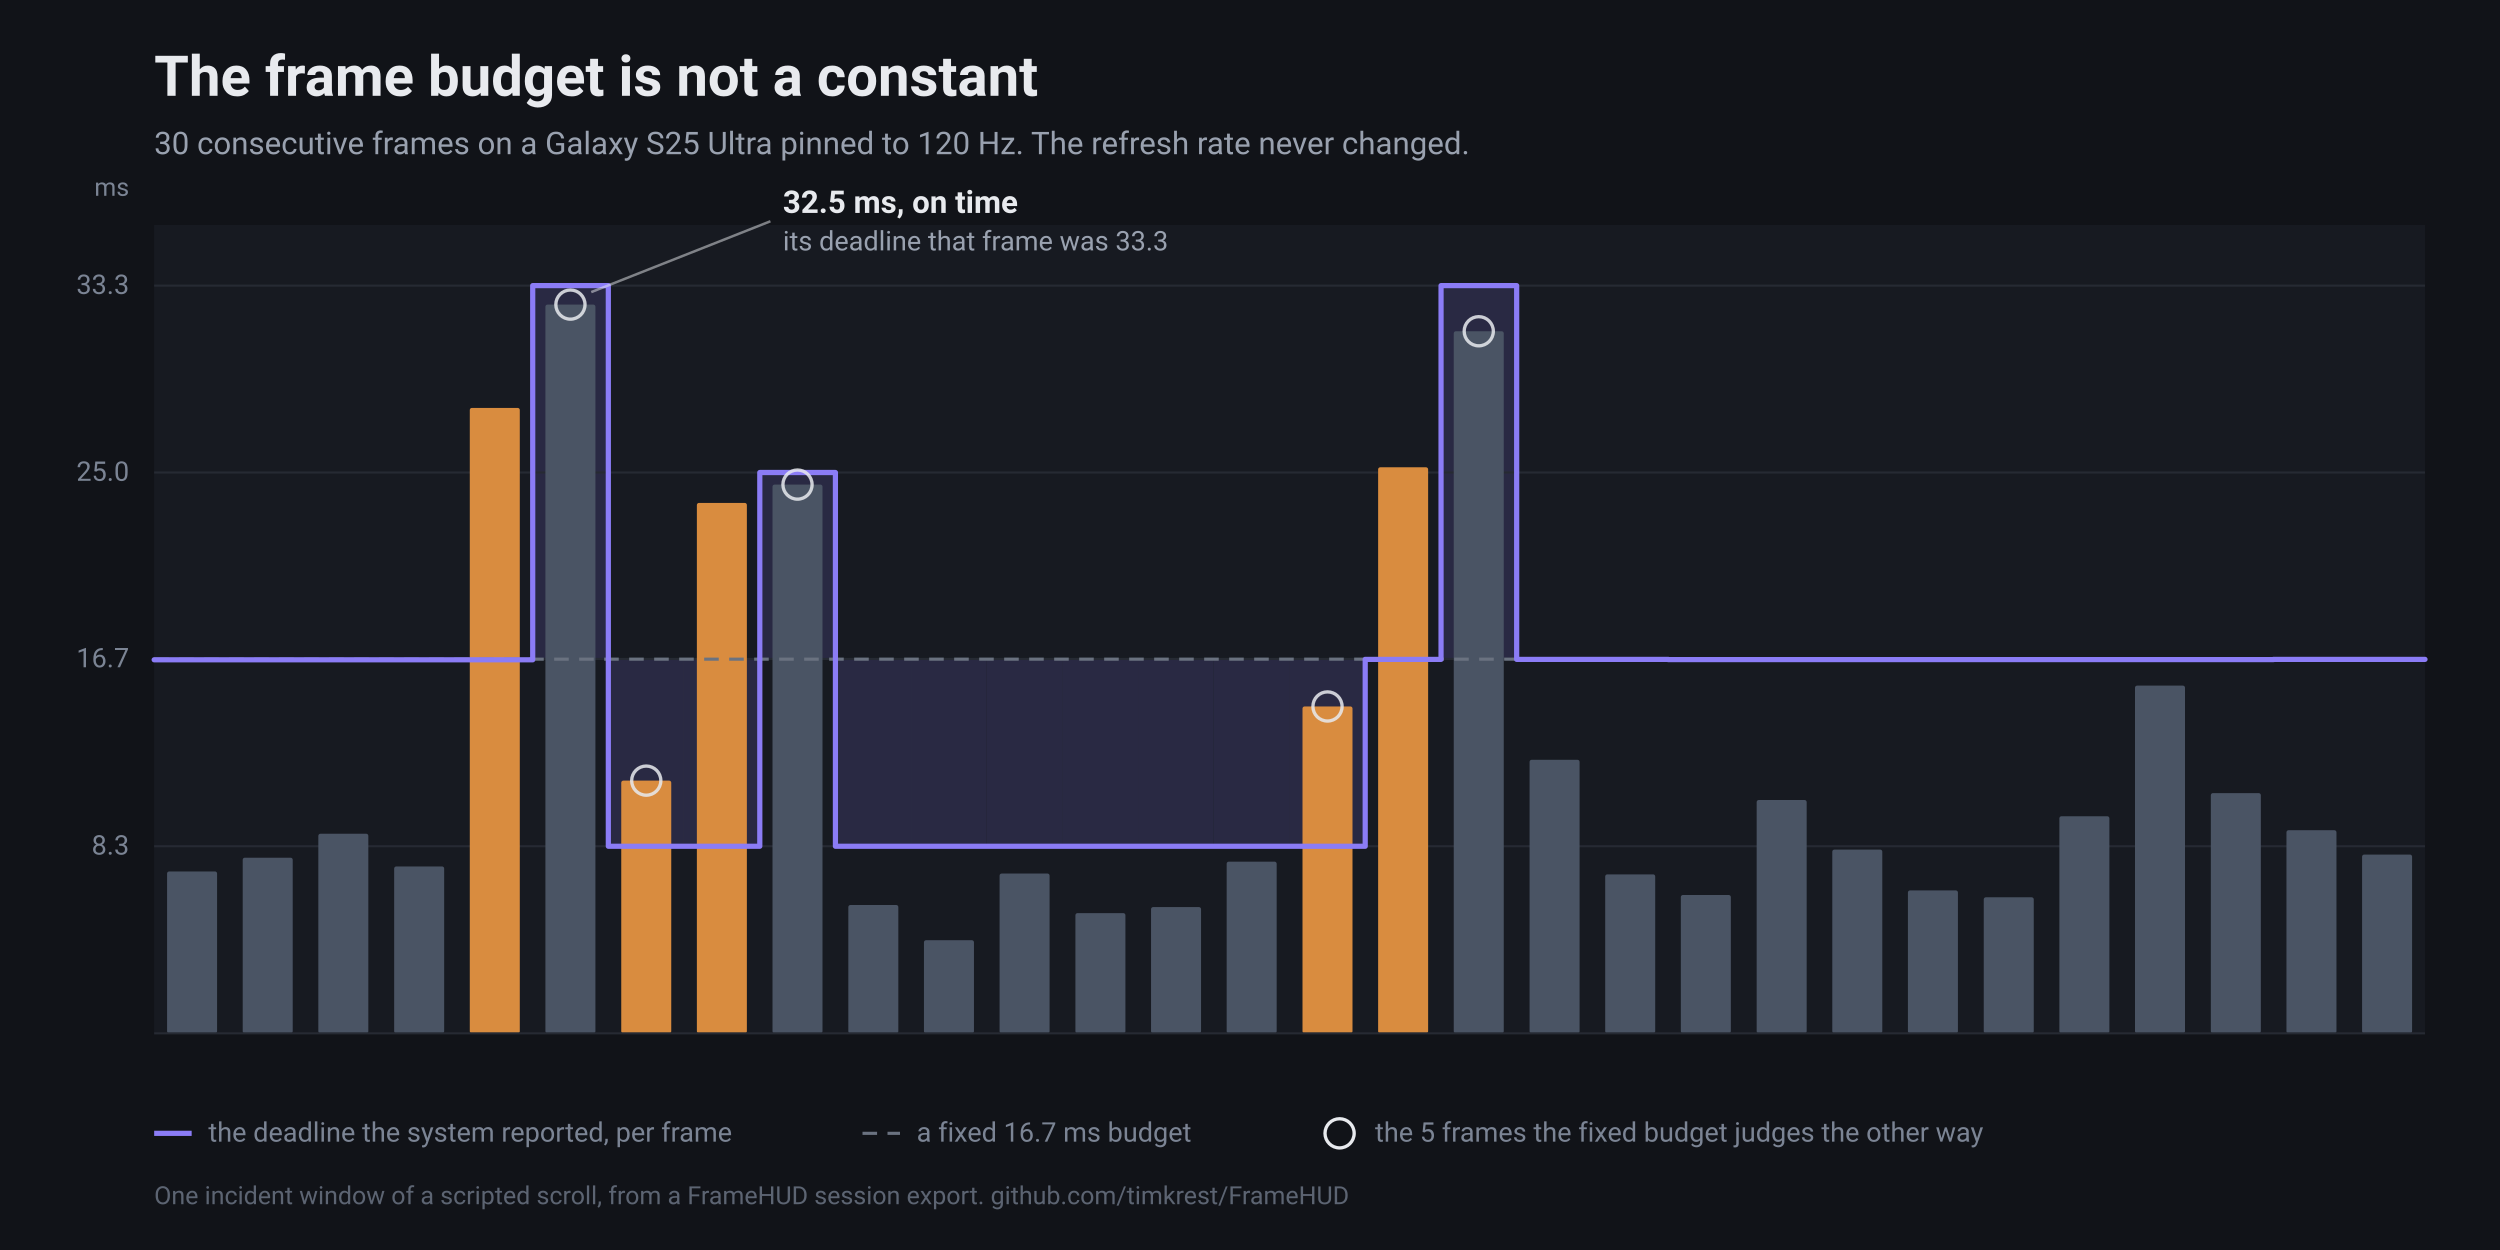
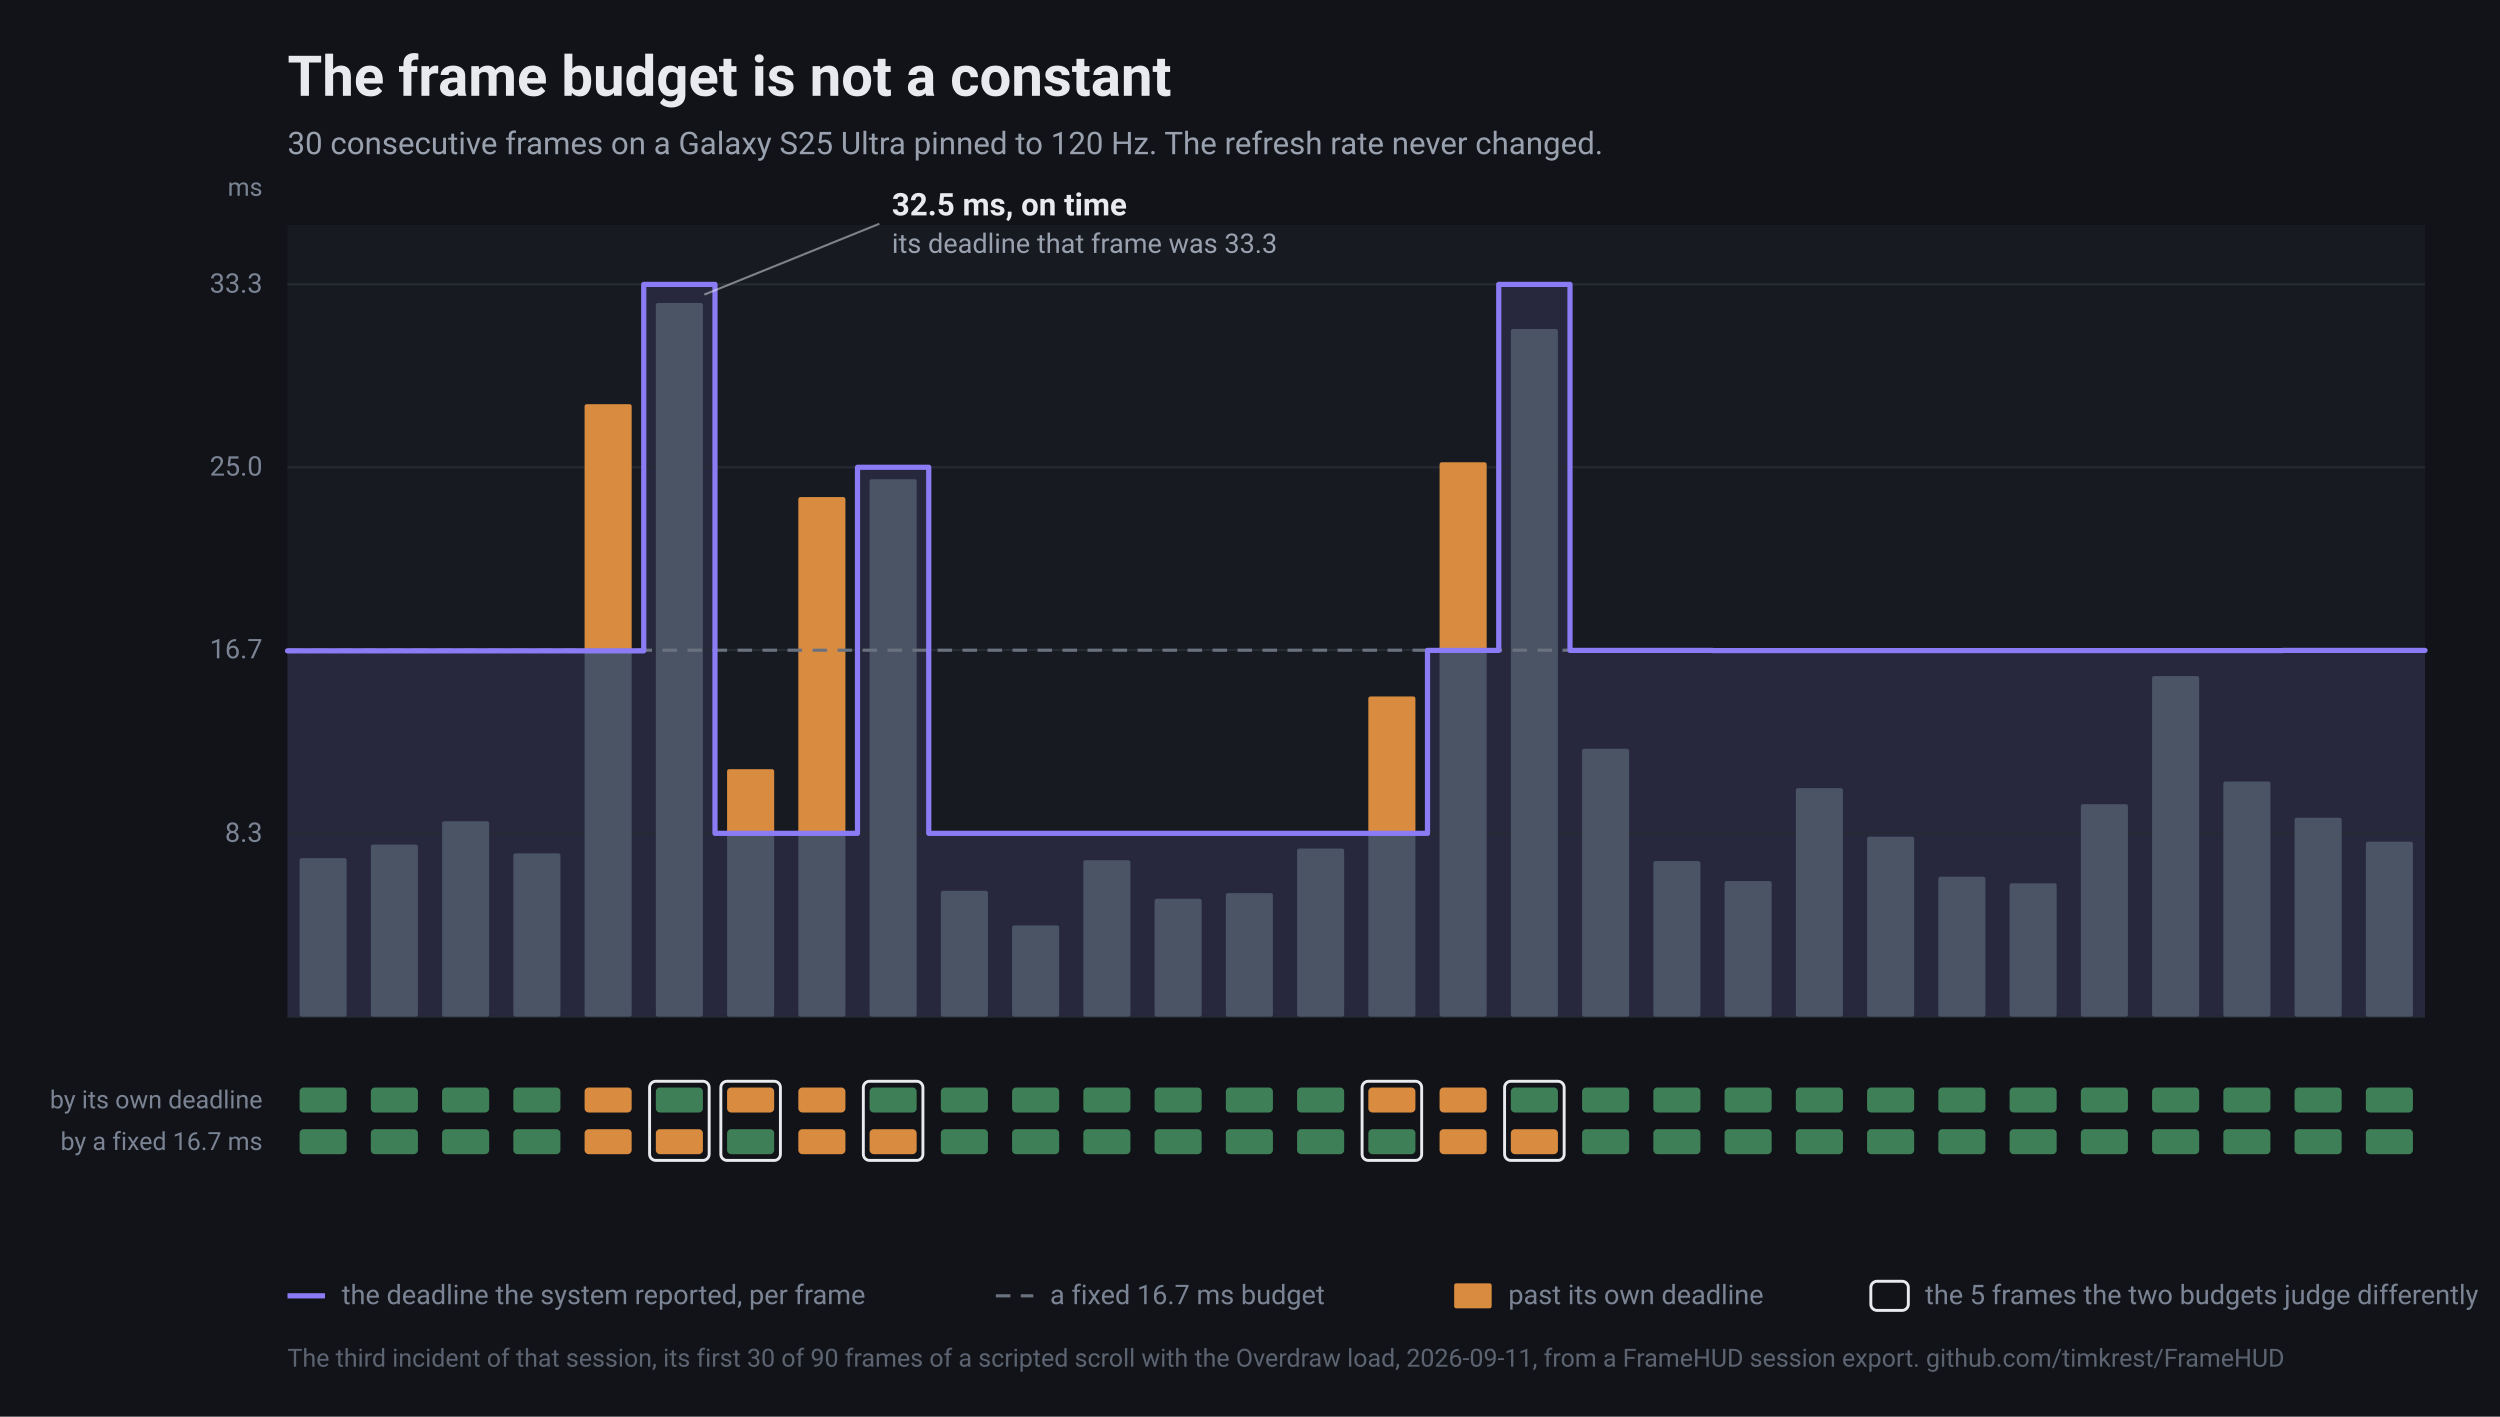
- <svg xmlns="http://www.w3.org/2000/svg" width="1200" height="600" viewBox="0 0 1200 600" font-family="ui-sans-serif,-apple-system,Segoe UI,Roboto,Helvetica,Arial,sans-serif">
-   <rect width="1200" height="600" fill="#111318" />
-   <rect x="74" y="108" width="1090" height="388" fill="#171a21" />
-   <rect x="255.7" y="137.1" width="36.3" height="179.3" fill="#8b7cf6" opacity="0.16" />
-   <rect x="292.0" y="316.4" width="36.3" height="89.8" fill="#8b7cf6" opacity="0.16" />
-   <rect x="328.3" y="316.4" width="36.3" height="89.8" fill="#8b7cf6" opacity="0.16" />
-   <rect x="364.7" y="226.8" width="36.3" height="89.6" fill="#8b7cf6" opacity="0.16" />
-   <rect x="401.0" y="316.4" width="36.3" height="89.8" fill="#8b7cf6" opacity="0.16" />
-   <rect x="437.3" y="316.4" width="36.3" height="89.8" fill="#8b7cf6" opacity="0.16" />
-   <rect x="473.7" y="316.4" width="36.3" height="89.8" fill="#8b7cf6" opacity="0.16" />
-   <rect x="510.0" y="316.4" width="36.3" height="89.8" fill="#8b7cf6" opacity="0.16" />
-   <rect x="546.3" y="316.4" width="36.3" height="89.8" fill="#8b7cf6" opacity="0.16" />
-   <rect x="582.7" y="316.4" width="36.3" height="89.8" fill="#8b7cf6" opacity="0.16" />
-   <rect x="619.0" y="316.4" width="36.3" height="89.8" fill="#8b7cf6" opacity="0.16" />
-   <rect x="691.7" y="137.1" width="36.3" height="179.3" fill="#8b7cf6" opacity="0.16" />
-   <line x1="74" y1="406.2" x2="1164" y2="406.2" stroke="#262a33" stroke-width="1" />
-   <text x="62" y="410.2" fill="#7b8494" font-size="13" text-anchor="end">8.3</text>
-   <line x1="74" y1="316.3" x2="1164" y2="316.3" stroke="#262a33" stroke-width="1" />
-   <text x="62" y="320.3" fill="#7b8494" font-size="13" text-anchor="end">16.7</text>
-   <line x1="74" y1="226.8" x2="1164" y2="226.8" stroke="#262a33" stroke-width="1" />
-   <text x="62" y="230.8" fill="#7b8494" font-size="13" text-anchor="end">25.0</text>
-   <line x1="74" y1="137.1" x2="1164" y2="137.1" stroke="#262a33" stroke-width="1" />
-   <text x="62" y="141.1" fill="#7b8494" font-size="13" text-anchor="end">33.3</text>
-   <text x="62" y="94" fill="#7b8494" font-size="12" text-anchor="end">ms</text>
-   <rect x="80.2" y="418.3" width="24.0" height="77.7" fill="#4a5464" rx="1" />
-   <rect x="116.5" y="411.7" width="24.0" height="84.3" fill="#4a5464" rx="1" />
-   <rect x="152.8" y="400.2" width="24.0" height="95.8" fill="#4a5464" rx="1" />
-   <rect x="189.2" y="415.9" width="24.0" height="80.1" fill="#4a5464" rx="1" />
-   <rect x="225.5" y="195.8" width="24.0" height="300.2" fill="#d98c3f" rx="1" />
-   <rect x="261.8" y="146.2" width="24.0" height="349.8" fill="#4a5464" rx="1" />
-   <rect x="298.2" y="374.7" width="24.0" height="121.3" fill="#d98c3f" rx="1" />
-   <rect x="334.5" y="241.4" width="24.0" height="254.6" fill="#d98c3f" rx="1" />
-   <rect x="370.8" y="232.6" width="24.0" height="263.4" fill="#4a5464" rx="1" />
-   <rect x="407.2" y="434.4" width="24.0" height="61.6" fill="#4a5464" rx="1" />
-   <rect x="443.5" y="451.3" width="24.0" height="44.7" fill="#4a5464" rx="1" />
-   <rect x="479.8" y="419.3" width="24.0" height="76.7" fill="#4a5464" rx="1" />
-   <rect x="516.2" y="438.3" width="24.0" height="57.7" fill="#4a5464" rx="1" />
-   <rect x="552.5" y="435.4" width="24.0" height="60.6" fill="#4a5464" rx="1" />
-   <rect x="588.8" y="413.6" width="24.0" height="82.4" fill="#4a5464" rx="1" />
-   <rect x="625.2" y="339.1" width="24.0" height="156.9" fill="#d98c3f" rx="1" />
-   <rect x="661.5" y="224.3" width="24.0" height="271.7" fill="#d98c3f" rx="1" />
-   <rect x="697.8" y="159.0" width="24.0" height="337.0" fill="#4a5464" rx="1" />
-   <rect x="734.2" y="364.7" width="24.0" height="131.3" fill="#4a5464" rx="1" />
-   <rect x="770.5" y="419.7" width="24.0" height="76.3" fill="#4a5464" rx="1" />
-   <rect x="806.8" y="429.6" width="24.0" height="66.4" fill="#4a5464" rx="1" />
-   <rect x="843.2" y="384.0" width="24.0" height="112.0" fill="#4a5464" rx="1" />
-   <rect x="879.5" y="407.8" width="24.0" height="88.2" fill="#4a5464" rx="1" />
-   <rect x="915.8" y="427.4" width="24.0" height="68.6" fill="#4a5464" rx="1" />
-   <rect x="952.2" y="430.7" width="24.0" height="65.3" fill="#4a5464" rx="1" />
-   <rect x="988.5" y="391.8" width="24.0" height="104.2" fill="#4a5464" rx="1" />
-   <rect x="1024.8" y="329.1" width="24.0" height="166.9" fill="#4a5464" rx="1" />
-   <rect x="1061.2" y="380.7" width="24.0" height="115.3" fill="#4a5464" rx="1" />
-   <rect x="1097.5" y="398.5" width="24.0" height="97.5" fill="#4a5464" rx="1" />
-   <rect x="1133.8" y="410.2" width="24.0" height="85.8" fill="#4a5464" rx="1" />
-   <line x1="74" y1="496" x2="1164" y2="496" stroke="#262a33" stroke-width="1" />
-   <line x1="74" y1="316.4" x2="1164" y2="316.4" stroke="#6a7280" stroke-width="1.5" stroke-dasharray="7 5" />
-   <polyline points="74.0,316.7 110.3,316.7 110.3,316.7 146.7,316.7 146.7,316.7 183.0,316.7 183.0,316.7 219.3,316.7 219.3,316.7 255.7,316.7 255.7,137.1 292.0,137.1 292.0,406.2 328.3,406.2 328.3,406.2 364.7,406.2 364.7,226.8 401.0,226.8 401.0,406.2 437.3,406.2 437.3,406.2 473.7,406.2 473.7,406.2 510.0,406.2 510.0,406.2 546.3,406.2 546.3,406.2 582.7,406.2 582.7,406.2 619.0,406.2 619.0,406.2 655.3,406.2 655.3,316.5 691.7,316.5 691.7,137.1 728.0,137.1 728.0,316.5 764.3,316.5 764.3,316.5 800.7,316.5 800.7,316.6 837.0,316.6 837.0,316.6 873.3,316.6 873.3,316.6 909.7,316.6 909.7,316.6 946.0,316.6 946.0,316.6 982.3,316.6 982.3,316.6 1018.7,316.6 1018.7,316.6 1055.0,316.6 1055.0,316.6 1091.3,316.6 1091.3,316.5 1127.7,316.5 1127.7,316.5 1164.0,316.5" fill="none" stroke="#8b7cf6" stroke-width="2.5" stroke-linejoin="round" stroke-linecap="round" />
-   <circle cx="273.8" cy="146.2" r="7" fill="none" stroke="#e8eaee" stroke-width="1.6" opacity="0.85" />
-   <circle cx="310.2" cy="374.7" r="7" fill="none" stroke="#e8eaee" stroke-width="1.6" opacity="0.85" />
-   <circle cx="382.8" cy="232.6" r="7" fill="none" stroke="#e8eaee" stroke-width="1.6" opacity="0.85" />
-   <circle cx="637.2" cy="339.1" r="7" fill="none" stroke="#e8eaee" stroke-width="1.6" opacity="0.85" />
-   <circle cx="709.8" cy="159.0" r="7" fill="none" stroke="#e8eaee" stroke-width="1.6" opacity="0.85" />
-   <line x1="283.8" y1="140.2" x2="369.8" y2="106.2" stroke="#e8eaee" stroke-width="1.2" opacity="0.5" />
-   <text x="375.8" y="102.2" fill="#e8eaee" font-size="15" font-weight="600">32.5 ms, on time</text>
-   <text x="375.8" y="120.2" fill="#99a1af" font-size="13">its deadline that frame was 33.3</text>
-   <text x="74" y="46" fill="#e8eaee" font-size="27" font-weight="600">The frame budget is not a constant</text>
-   <text x="74" y="74" fill="#99a1af" font-size="15">30 consecutive frames on a Galaxy S25 Ultra pinned to 120 Hz. The refresh rate never changed.</text>
-   <line x1="74" y1="544" x2="92" y2="544" stroke="#8b7cf6" stroke-width="2.5" />
-   <text x="100" y="548" fill="#7b8494" font-size="13">the deadline the system reported, per frame</text>
-   <line x1="414" y1="544" x2="432" y2="544" stroke="#6a7280" stroke-width="1.5" stroke-dasharray="7 5" />
-   <text x="440" y="548" fill="#7b8494" font-size="13">a fixed 16.7 ms budget</text>
-   <circle cx="643" cy="544" r="7" fill="none" stroke="#e8eaee" stroke-width="1.6" />
-   <text x="660" y="548" fill="#7b8494" font-size="13">the 5 frames the fixed budget judges the other way</text>
-   <text x="74" y="578" fill="#5c6472" font-size="12">One incident window of a scripted scroll, from a FrameHUD session export. github.com/timkrest/FrameHUD</text>
+ <svg xmlns="http://www.w3.org/2000/svg" width="1200" height="680" viewBox="0 0 1200 680" font-family="ui-sans-serif,-apple-system,Segoe UI,Roboto,Helvetica,Arial,sans-serif">
+   <rect width="1200" height="680" fill="#111318" />
+   <rect x="138" y="108" width="1026" height="380" fill="#171a21" />
+   <polygon points="138.0,488 138.0,312.4 172.2,312.4 172.2,312.4 206.4,312.4 206.4,312.4 240.6,312.4 240.6,312.4 274.8,312.4 274.8,312.4 309.0,312.4 309.0,136.5 343.2,136.5 343.2,400.0 377.4,400.0 377.4,400.0 411.6,400.0 411.6,224.3 445.8,224.3 445.8,400.0 480.0,400.0 480.0,400.0 514.2,400.0 514.2,400.0 548.4,400.0 548.4,400.0 582.6,400.0 582.6,400.0 616.8,400.0 616.8,400.0 651.0,400.0 651.0,400.0 685.2,400.0 685.2,312.2 719.4,312.2 719.4,136.5 753.6,136.5 753.6,312.2 787.8,312.2 787.8,312.2 822.0,312.2 822.0,312.3 856.2,312.3 856.2,312.3 890.4,312.3 890.4,312.3 924.6,312.3 924.6,312.3 958.8,312.3 958.8,312.3 993.0,312.3 993.0,312.3 1027.2,312.3 1027.2,312.3 1061.4,312.3 1061.4,312.3 1095.6,312.3 1095.6,312.2 1129.8,312.2 1129.8,312.2 1164.0,312.2 1164.0,488" fill="#8b7cf6" opacity="0.14" />
+   <line x1="138" y1="400.1" x2="1164" y2="400.1" stroke="#262a33" />
+   <text x="126" y="404.1" fill="#7b8494" font-size="13" text-anchor="end">8.3</text>
+   <line x1="138" y1="312.0" x2="1164" y2="312.0" stroke="#262a33" />
+   <text x="126" y="316.0" fill="#7b8494" font-size="13" text-anchor="end">16.7</text>
+   <line x1="138" y1="224.3" x2="1164" y2="224.3" stroke="#262a33" />
+   <text x="126" y="228.3" fill="#7b8494" font-size="13" text-anchor="end">25.0</text>
+   <line x1="138" y1="136.5" x2="1164" y2="136.5" stroke="#262a33" />
+   <text x="126" y="140.5" fill="#7b8494" font-size="13" text-anchor="end">33.3</text>
+   <text x="126" y="94" fill="#7b8494" font-size="12" text-anchor="end">ms</text>
+   <line x1="138" y1="488" x2="1164" y2="488" stroke="#262a33" />
+   <rect x="143.8" y="411.9" width="22.6" height="76.1" fill="#4a5464" rx="1" />
+   <rect x="178.0" y="405.4" width="22.6" height="82.6" fill="#4a5464" rx="1" />
+   <rect x="212.2" y="394.2" width="22.6" height="93.8" fill="#4a5464" rx="1" />
+   <rect x="246.4" y="409.6" width="22.6" height="78.4" fill="#4a5464" rx="1" />
+   <rect x="280.6" y="312.4" width="22.6" height="175.6" fill="#4a5464" rx="1" />
+   <rect x="280.6" y="194.0" width="22.6" height="118.4" fill="#d98c3f" rx="1" />
+   <rect x="314.8" y="145.4" width="22.6" height="342.6" fill="#4a5464" rx="1" />
+   <rect x="349.0" y="400.0" width="22.6" height="88.0" fill="#4a5464" rx="1" />
+   <rect x="349.0" y="369.2" width="22.6" height="30.8" fill="#d98c3f" rx="1" />
+   <rect x="383.2" y="400.0" width="22.6" height="88.0" fill="#4a5464" rx="1" />
+   <rect x="383.2" y="238.6" width="22.6" height="161.4" fill="#d98c3f" rx="1" />
+   <rect x="417.4" y="230.0" width="22.6" height="258.0" fill="#4a5464" rx="1" />
+   <rect x="451.6" y="427.6" width="22.6" height="60.4" fill="#4a5464" rx="1" />
+   <rect x="485.8" y="444.2" width="22.6" height="43.8" fill="#4a5464" rx="1" />
+   <rect x="520.0" y="412.9" width="22.6" height="75.1" fill="#4a5464" rx="1" />
+   <rect x="554.2" y="431.4" width="22.6" height="56.6" fill="#4a5464" rx="1" />
+   <rect x="588.4" y="428.7" width="22.6" height="59.3" fill="#4a5464" rx="1" />
+   <rect x="622.6" y="407.3" width="22.6" height="80.7" fill="#4a5464" rx="1" />
+   <rect x="656.8" y="400.0" width="22.6" height="88.0" fill="#4a5464" rx="1" />
+   <rect x="656.8" y="334.3" width="22.6" height="65.7" fill="#d98c3f" rx="1" />
+   <rect x="691.0" y="312.2" width="22.6" height="175.8" fill="#4a5464" rx="1" />
+   <rect x="691.0" y="221.9" width="22.6" height="90.3" fill="#d98c3f" rx="1" />
+   <rect x="725.2" y="157.9" width="22.6" height="330.1" fill="#4a5464" rx="1" />
+   <rect x="759.4" y="359.4" width="22.6" height="128.6" fill="#4a5464" rx="1" />
+   <rect x="793.6" y="413.3" width="22.6" height="74.7" fill="#4a5464" rx="1" />
+   <rect x="827.8" y="422.9" width="22.6" height="65.1" fill="#4a5464" rx="1" />
+   <rect x="862.0" y="378.3" width="22.6" height="109.7" fill="#4a5464" rx="1" />
+   <rect x="896.2" y="401.6" width="22.6" height="86.4" fill="#4a5464" rx="1" />
+   <rect x="930.4" y="420.8" width="22.6" height="67.2" fill="#4a5464" rx="1" />
+   <rect x="964.6" y="424.0" width="22.6" height="64.0" fill="#4a5464" rx="1" />
+   <rect x="998.8" y="386.0" width="22.6" height="102.0" fill="#4a5464" rx="1" />
+   <rect x="1033.0" y="324.5" width="22.6" height="163.5" fill="#4a5464" rx="1" />
+   <rect x="1067.2" y="375.1" width="22.6" height="112.9" fill="#4a5464" rx="1" />
+   <rect x="1101.4" y="392.5" width="22.6" height="95.5" fill="#4a5464" rx="1" />
+   <rect x="1135.6" y="404.0" width="22.6" height="84.0" fill="#4a5464" rx="1" />
+   <line x1="138" y1="312.1" x2="1164" y2="312.1" stroke="#6a7280" stroke-width="1.5" stroke-dasharray="7 5" />
+   <polyline points="138.0,312.4 172.2,312.4 172.2,312.4 206.4,312.4 206.4,312.4 240.6,312.4 240.6,312.4 274.8,312.4 274.8,312.4 309.0,312.4 309.0,136.5 343.2,136.5 343.2,400.0 377.4,400.0 377.4,400.0 411.6,400.0 411.6,224.3 445.8,224.3 445.8,400.0 480.0,400.0 480.0,400.0 514.2,400.0 514.2,400.0 548.4,400.0 548.4,400.0 582.6,400.0 582.6,400.0 616.8,400.0 616.8,400.0 651.0,400.0 651.0,400.0 685.2,400.0 685.2,312.2 719.4,312.2 719.4,136.5 753.6,136.5 753.6,312.2 787.8,312.2 787.8,312.2 822.0,312.2 822.0,312.3 856.2,312.3 856.2,312.3 890.4,312.3 890.4,312.3 924.6,312.3 924.6,312.3 958.8,312.3 958.8,312.3 993.0,312.3 993.0,312.3 1027.2,312.3 1027.2,312.3 1061.4,312.3 1061.4,312.3 1095.6,312.3 1095.6,312.2 1129.8,312.2 1129.8,312.2 1164.0,312.2" fill="none" stroke="#8b7cf6" stroke-width="2.5" stroke-linejoin="round" stroke-linecap="round" />
+   <line x1="338.1" y1="141.4" x2="422.1" y2="107.4" stroke="#e8eaee" opacity="0.5" />
+   <text x="428.1" y="103.4" fill="#e8eaee" font-size="15" font-weight="600">32.5 ms, on time</text>
+   <text x="428.1" y="121.4" fill="#99a1af" font-size="13">its deadline that frame was 33.3</text>
+   <text x="126" y="532" fill="#7b8494" font-size="12" text-anchor="end">by its own deadline</text>
+   <rect x="143.8" y="522" width="22.6" height="12" fill="#3f7f57" rx="2" />
+   <rect x="178.0" y="522" width="22.6" height="12" fill="#3f7f57" rx="2" />
+   <rect x="212.2" y="522" width="22.6" height="12" fill="#3f7f57" rx="2" />
+   <rect x="246.4" y="522" width="22.6" height="12" fill="#3f7f57" rx="2" />
+   <rect x="280.6" y="522" width="22.6" height="12" fill="#d98c3f" rx="2" />
+   <rect x="314.8" y="522" width="22.6" height="12" fill="#3f7f57" rx="2" />
+   <rect x="349.0" y="522" width="22.6" height="12" fill="#d98c3f" rx="2" />
+   <rect x="383.2" y="522" width="22.6" height="12" fill="#d98c3f" rx="2" />
+   <rect x="417.4" y="522" width="22.6" height="12" fill="#3f7f57" rx="2" />
+   <rect x="451.6" y="522" width="22.6" height="12" fill="#3f7f57" rx="2" />
+   <rect x="485.8" y="522" width="22.6" height="12" fill="#3f7f57" rx="2" />
+   <rect x="520.0" y="522" width="22.6" height="12" fill="#3f7f57" rx="2" />
+   <rect x="554.2" y="522" width="22.6" height="12" fill="#3f7f57" rx="2" />
+   <rect x="588.4" y="522" width="22.6" height="12" fill="#3f7f57" rx="2" />
+   <rect x="622.6" y="522" width="22.6" height="12" fill="#3f7f57" rx="2" />
+   <rect x="656.8" y="522" width="22.6" height="12" fill="#d98c3f" rx="2" />
+   <rect x="691.0" y="522" width="22.6" height="12" fill="#d98c3f" rx="2" />
+   <rect x="725.2" y="522" width="22.6" height="12" fill="#3f7f57" rx="2" />
+   <rect x="759.4" y="522" width="22.6" height="12" fill="#3f7f57" rx="2" />
+   <rect x="793.6" y="522" width="22.6" height="12" fill="#3f7f57" rx="2" />
+   <rect x="827.8" y="522" width="22.6" height="12" fill="#3f7f57" rx="2" />
+   <rect x="862.0" y="522" width="22.6" height="12" fill="#3f7f57" rx="2" />
+   <rect x="896.2" y="522" width="22.6" height="12" fill="#3f7f57" rx="2" />
+   <rect x="930.4" y="522" width="22.6" height="12" fill="#3f7f57" rx="2" />
+   <rect x="964.6" y="522" width="22.6" height="12" fill="#3f7f57" rx="2" />
+   <rect x="998.8" y="522" width="22.6" height="12" fill="#3f7f57" rx="2" />
+   <rect x="1033.0" y="522" width="22.6" height="12" fill="#3f7f57" rx="2" />
+   <rect x="1067.2" y="522" width="22.6" height="12" fill="#3f7f57" rx="2" />
+   <rect x="1101.4" y="522" width="22.6" height="12" fill="#3f7f57" rx="2" />
+   <rect x="1135.6" y="522" width="22.6" height="12" fill="#3f7f57" rx="2" />
+   <text x="126" y="552" fill="#7b8494" font-size="12" text-anchor="end">by a fixed 16.7 ms</text>
+   <rect x="143.8" y="542" width="22.6" height="12" fill="#3f7f57" rx="2" />
+   <rect x="178.0" y="542" width="22.6" height="12" fill="#3f7f57" rx="2" />
+   <rect x="212.2" y="542" width="22.6" height="12" fill="#3f7f57" rx="2" />
+   <rect x="246.4" y="542" width="22.6" height="12" fill="#3f7f57" rx="2" />
+   <rect x="280.6" y="542" width="22.6" height="12" fill="#d98c3f" rx="2" />
+   <rect x="314.8" y="542" width="22.6" height="12" fill="#d98c3f" rx="2" />
+   <rect x="349.0" y="542" width="22.6" height="12" fill="#3f7f57" rx="2" />
+   <rect x="383.2" y="542" width="22.6" height="12" fill="#d98c3f" rx="2" />
+   <rect x="417.4" y="542" width="22.6" height="12" fill="#d98c3f" rx="2" />
+   <rect x="451.6" y="542" width="22.6" height="12" fill="#3f7f57" rx="2" />
+   <rect x="485.8" y="542" width="22.6" height="12" fill="#3f7f57" rx="2" />
+   <rect x="520.0" y="542" width="22.6" height="12" fill="#3f7f57" rx="2" />
+   <rect x="554.2" y="542" width="22.6" height="12" fill="#3f7f57" rx="2" />
+   <rect x="588.4" y="542" width="22.6" height="12" fill="#3f7f57" rx="2" />
+   <rect x="622.6" y="542" width="22.6" height="12" fill="#3f7f57" rx="2" />
+   <rect x="656.8" y="542" width="22.6" height="12" fill="#3f7f57" rx="2" />
+   <rect x="691.0" y="542" width="22.6" height="12" fill="#d98c3f" rx="2" />
+   <rect x="725.2" y="542" width="22.6" height="12" fill="#d98c3f" rx="2" />
+   <rect x="759.4" y="542" width="22.6" height="12" fill="#3f7f57" rx="2" />
+   <rect x="793.6" y="542" width="22.6" height="12" fill="#3f7f57" rx="2" />
+   <rect x="827.8" y="542" width="22.6" height="12" fill="#3f7f57" rx="2" />
+   <rect x="862.0" y="542" width="22.6" height="12" fill="#3f7f57" rx="2" />
+   <rect x="896.2" y="542" width="22.6" height="12" fill="#3f7f57" rx="2" />
+   <rect x="930.4" y="542" width="22.6" height="12" fill="#3f7f57" rx="2" />
+   <rect x="964.6" y="542" width="22.6" height="12" fill="#3f7f57" rx="2" />
+   <rect x="998.8" y="542" width="22.6" height="12" fill="#3f7f57" rx="2" />
+   <rect x="1033.0" y="542" width="22.6" height="12" fill="#3f7f57" rx="2" />
+   <rect x="1067.2" y="542" width="22.6" height="12" fill="#3f7f57" rx="2" />
+   <rect x="1101.4" y="542" width="22.6" height="12" fill="#3f7f57" rx="2" />
+   <rect x="1135.6" y="542" width="22.6" height="12" fill="#3f7f57" rx="2" />
+   <rect x="311.8" y="519" width="28.6" height="38" fill="none" stroke="#e8eaee" stroke-width="1.4" rx="3" />
+   <rect x="346.0" y="519" width="28.6" height="38" fill="none" stroke="#e8eaee" stroke-width="1.4" rx="3" />
+   <rect x="414.4" y="519" width="28.6" height="38" fill="none" stroke="#e8eaee" stroke-width="1.4" rx="3" />
+   <rect x="653.8" y="519" width="28.6" height="38" fill="none" stroke="#e8eaee" stroke-width="1.4" rx="3" />
+   <rect x="722.2" y="519" width="28.6" height="38" fill="none" stroke="#e8eaee" stroke-width="1.4" rx="3" />
+   <text x="138" y="46" fill="#e8eaee" font-size="27" font-weight="600">The frame budget is not a constant</text>
+   <text x="138" y="74" fill="#99a1af" font-size="15">30 consecutive frames on a Galaxy S25 Ultra pinned to 120 Hz. The refresh rate never changed.</text>
+   <line x1="138" y1="622" x2="156" y2="622" stroke="#8b7cf6" stroke-width="2.5" />
+   <text x="164" y="626" fill="#7b8494" font-size="13">the deadline the system reported, per frame</text>
+   <line x1="478" y1="622" x2="496" y2="622" stroke="#6a7280" stroke-width="1.5" stroke-dasharray="7 5" />
+   <text x="504" y="626" fill="#7b8494" font-size="13">a fixed 16.7 ms budget</text>
+   <rect x="698" y="616" width="18" height="12" fill="#d98c3f" rx="1" />
+   <text x="724" y="626" fill="#7b8494" font-size="13">past its own deadline</text>
+   <rect x="898" y="615" width="18" height="14" fill="none" stroke="#e8eaee" stroke-width="1.4" rx="3" />
+   <text x="924" y="626" fill="#7b8494" font-size="13">the 5 frames the two budgets judge differently</text>
+   <text x="138" y="656" fill="#5c6472" font-size="12">The third incident of that session, its first 30 of 90 frames of a scripted scroll with the Overdraw load, 2026-09-11, from a FrameHUD session export. github.com/timkrest/FrameHUD</text>
</svg>
